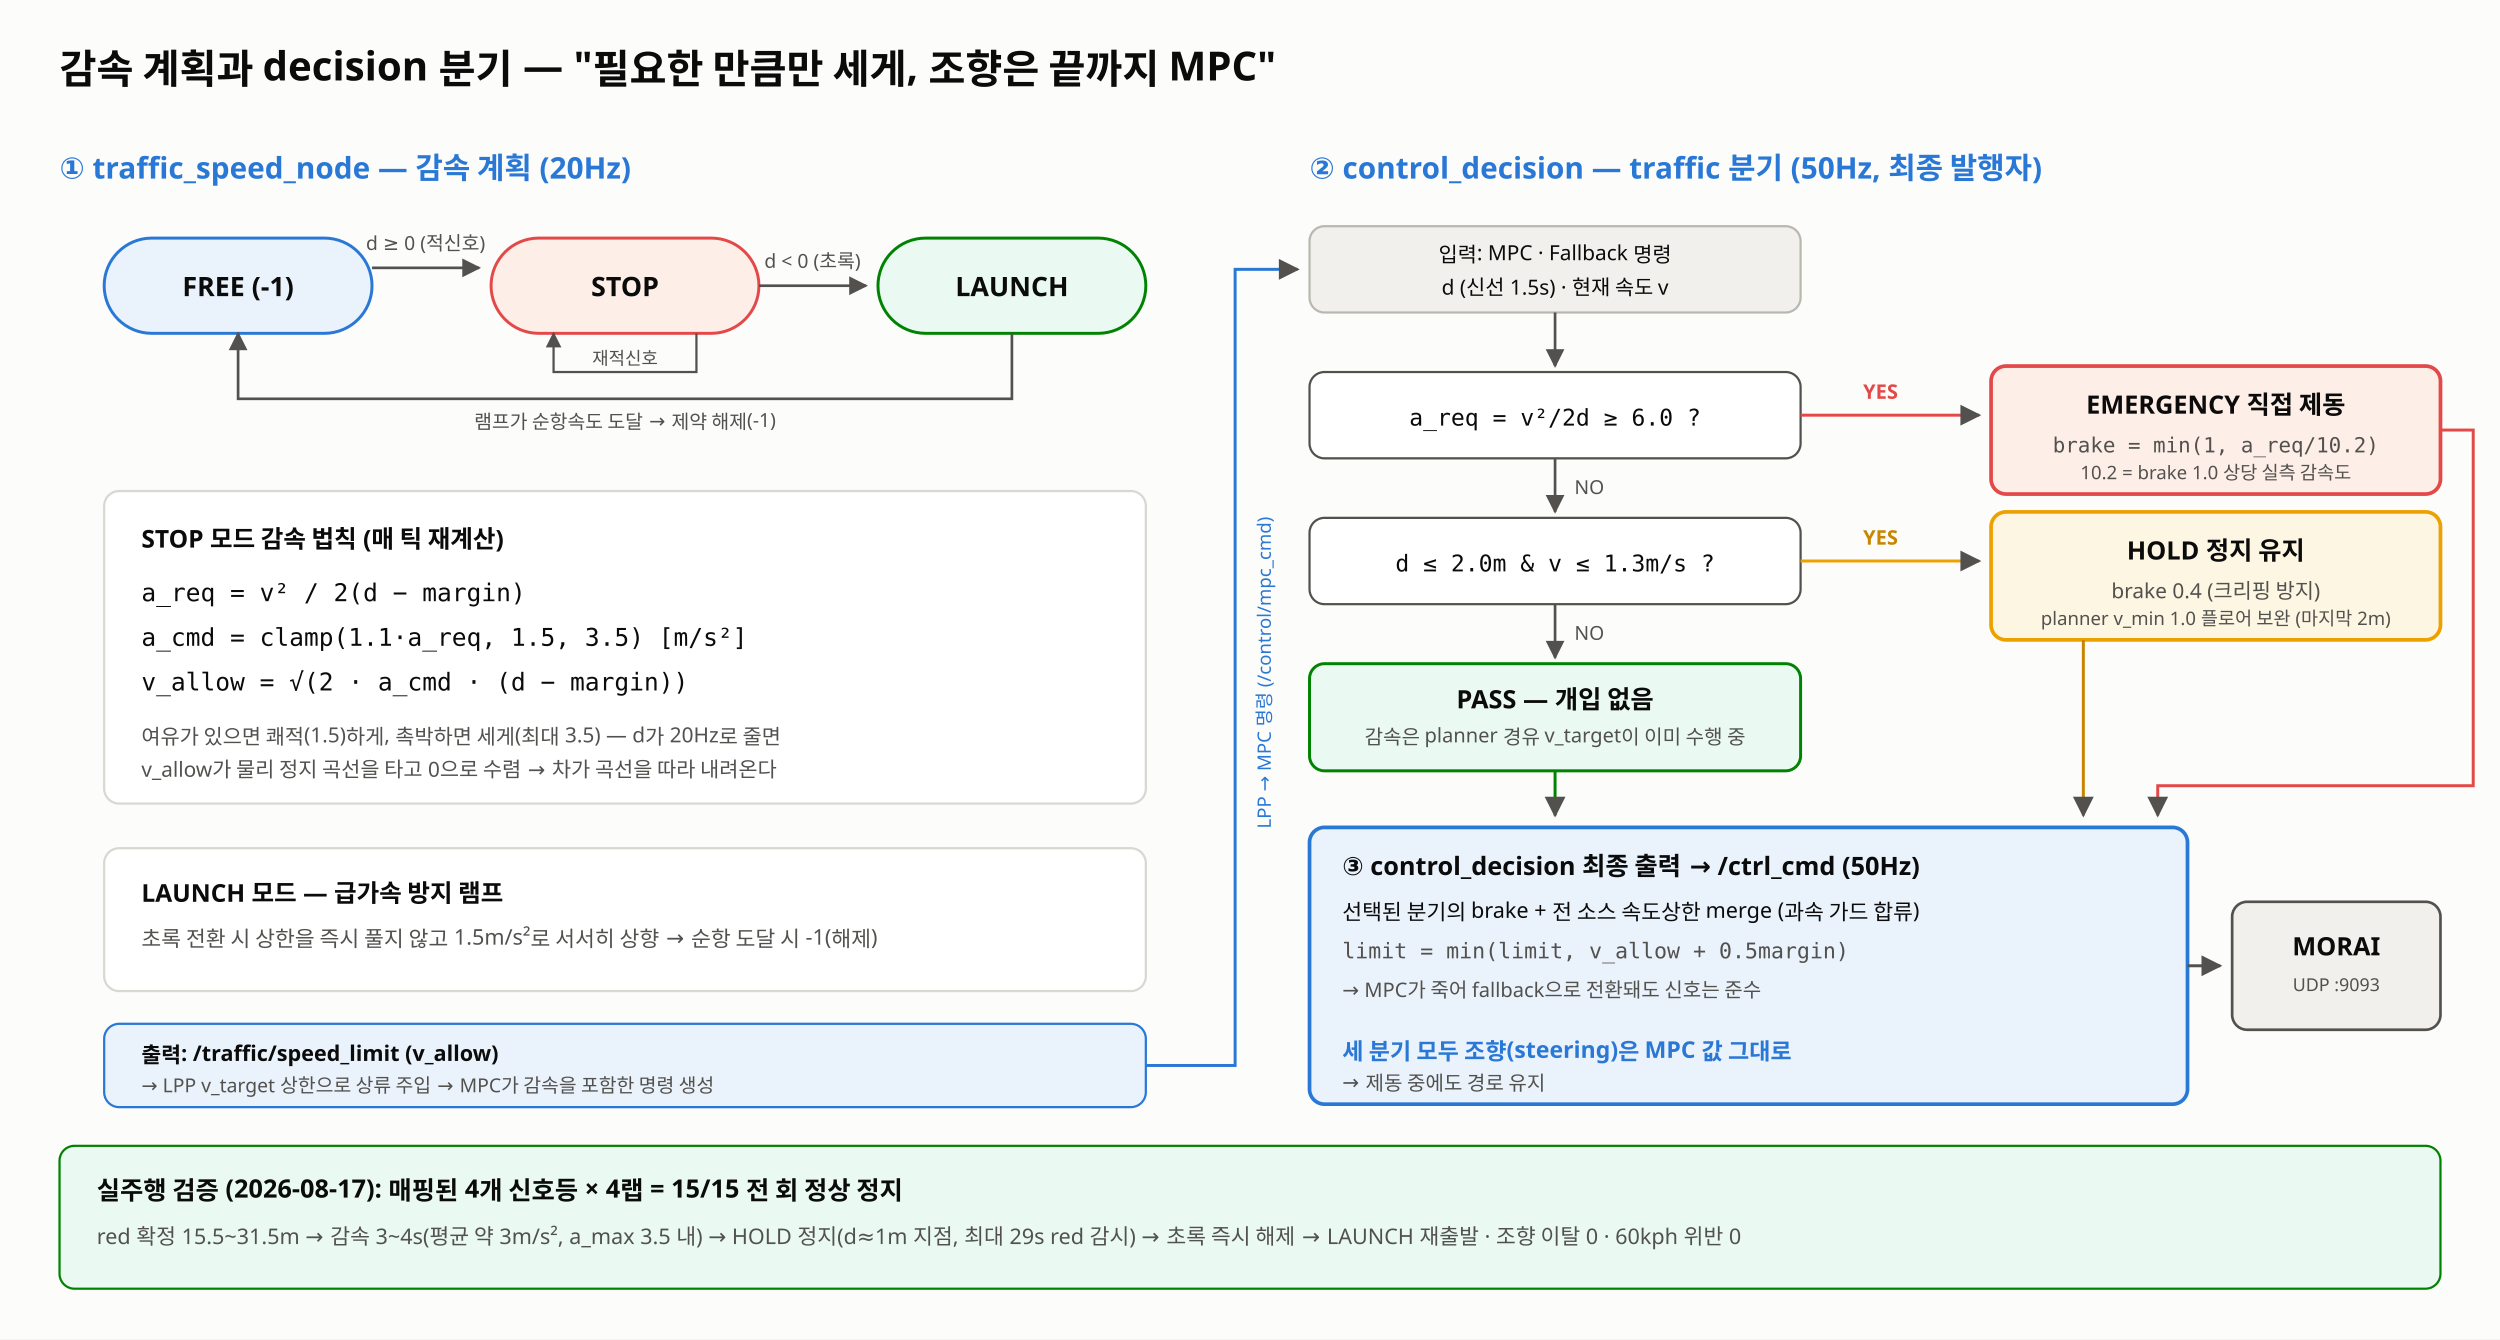
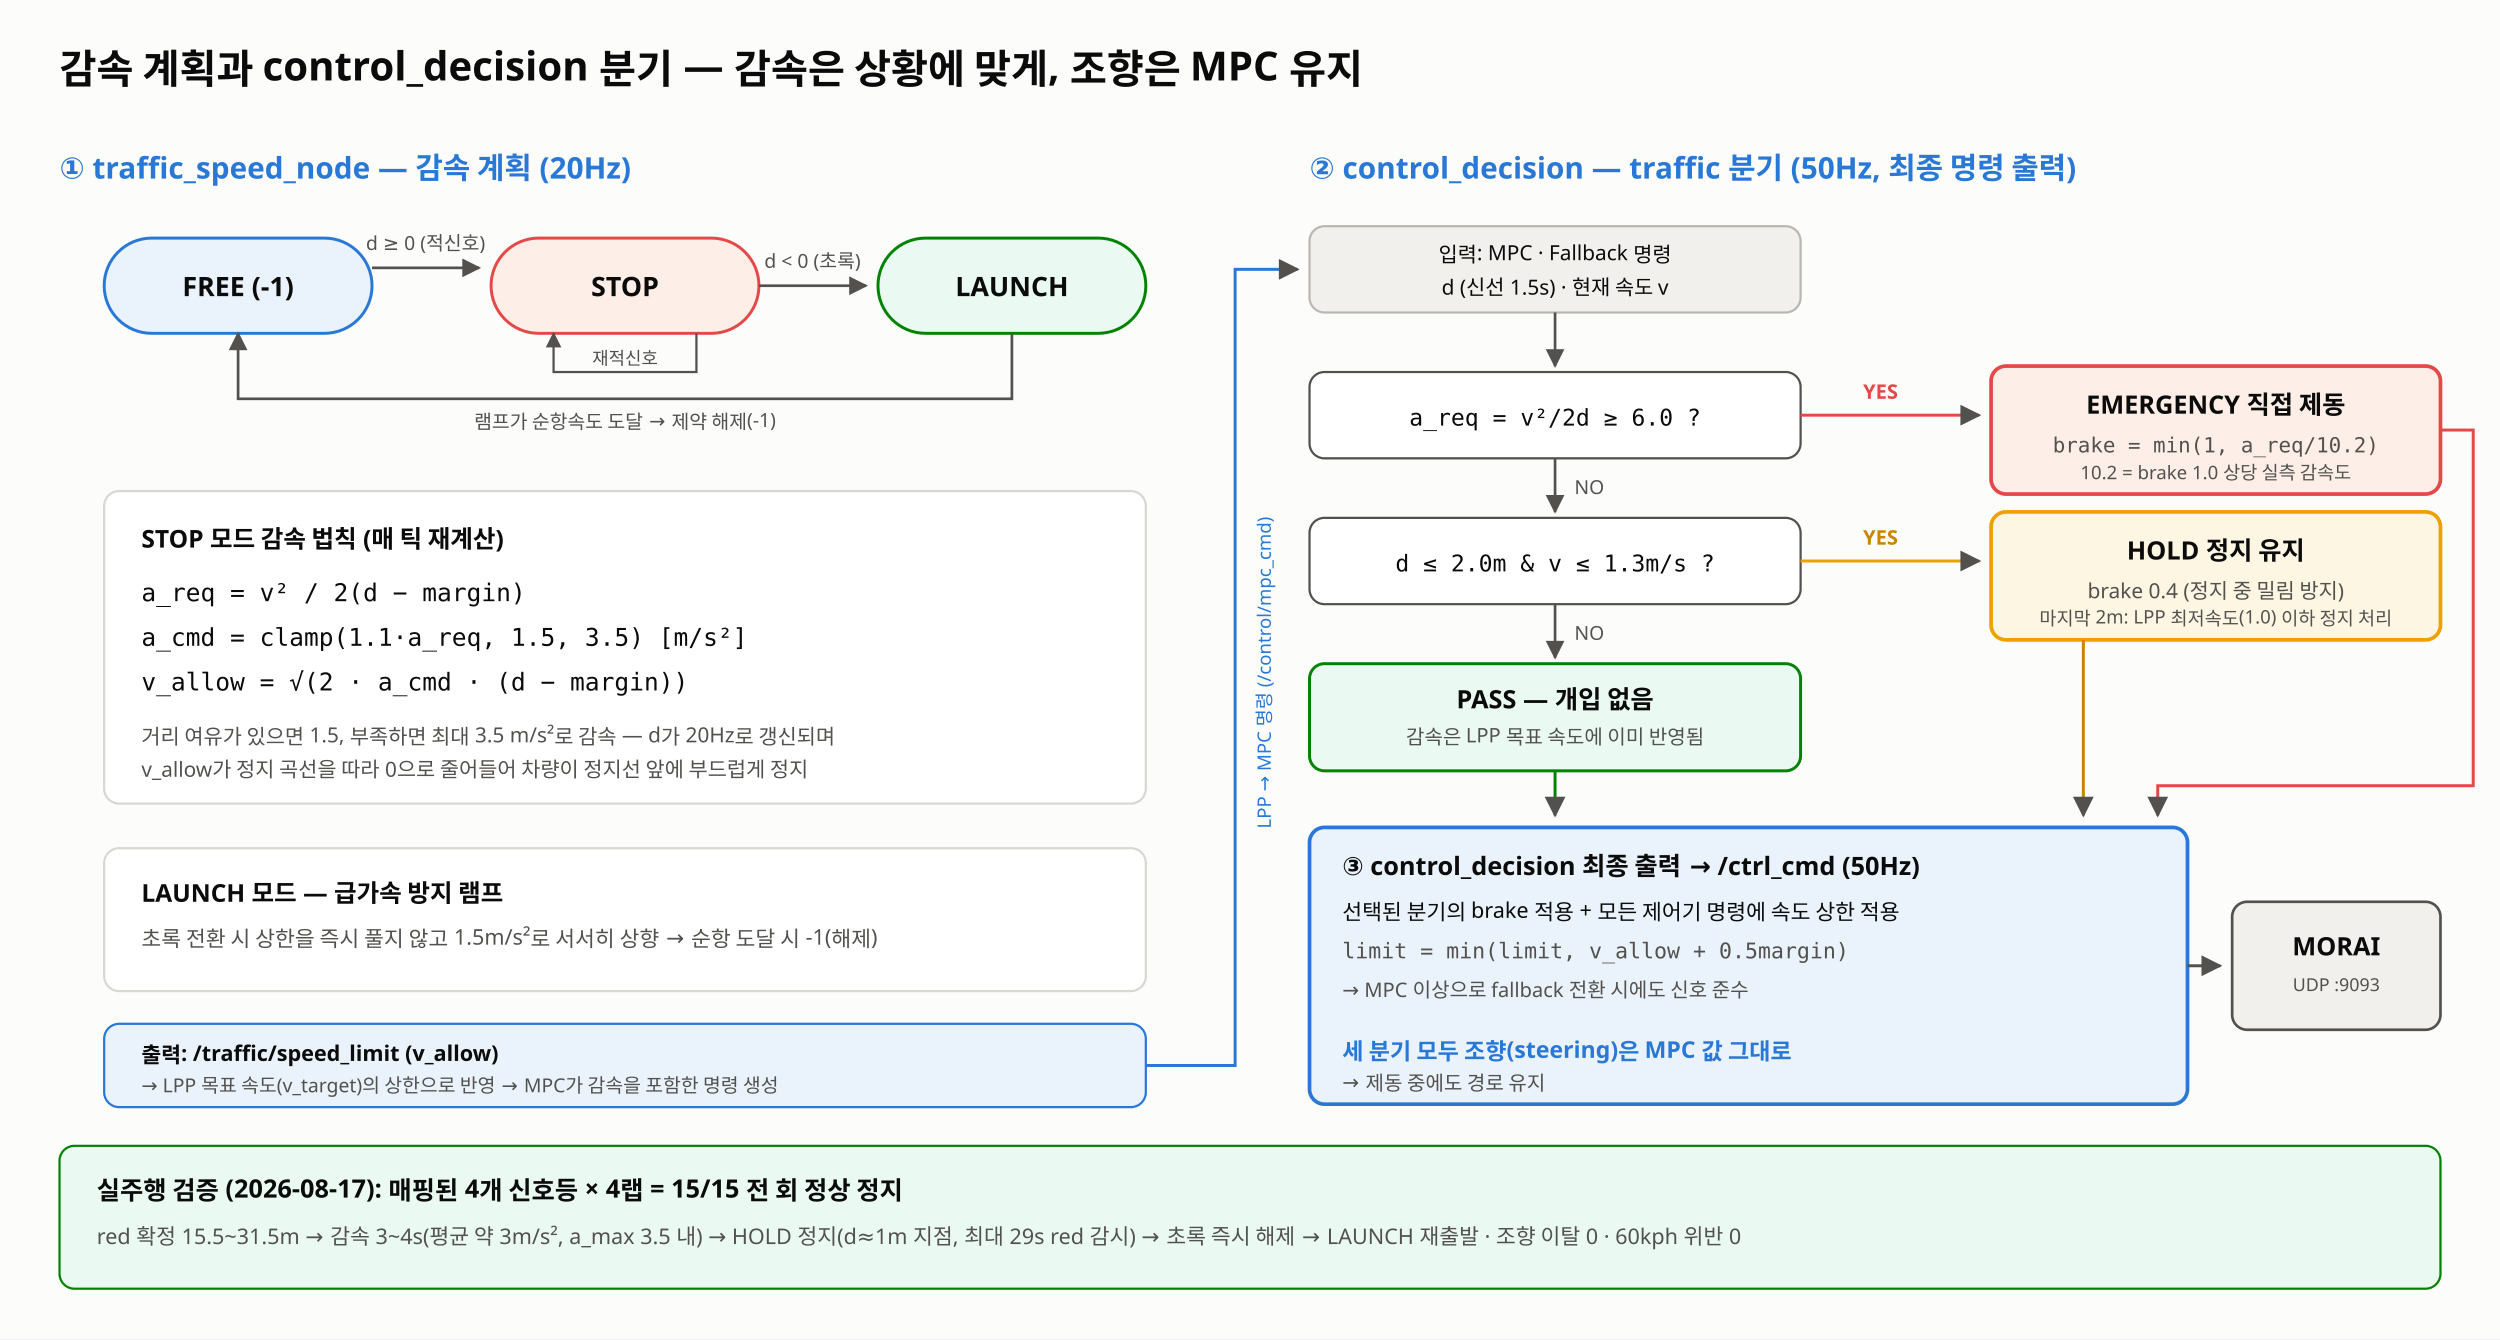
<svg xmlns="http://www.w3.org/2000/svg" viewBox="0 0 1680 900" font-family="Malgun Gothic, 'Segoe UI', sans-serif">
  <defs>
    <marker id="a2" viewBox="0 0 10 10" refX="9" refY="5" markerWidth="7" markerHeight="7" orient="auto-start-reverse">
      <path d="M0,0 L10,5 L0,10 z" fill="#52514e" />
    </marker>
  </defs>
  <rect width="1680" height="900" fill="#fcfcfb" />
-   <text x="40" y="56" font-size="27" font-weight="bold" fill="#0b0b0b">감속 계획과 decision 분기 — "필요한 만큼만 세게, 조향은 끝까지 MPC"</text>
+   <text x="40" y="56" font-size="27" font-weight="bold" fill="#0b0b0b">감속 계획과 control_decision 분기 — 감속은 상황에 맞게, 조향은 MPC 유지</text>
  <text x="40" y="120" font-size="20" font-weight="bold" fill="#2a78d6">① traffic_speed_node — 감속 계획 (20Hz)</text>
  <g>
    <rect x="70" y="160" width="180" height="64" rx="32" fill="#eaf2fc" stroke="#2a78d6" stroke-width="2" />
    <text x="160" y="199" font-size="18" font-weight="bold" fill="#0b0b0b" text-anchor="middle">FREE (-1)</text>
    <rect x="330" y="160" width="180" height="64" rx="32" fill="#fdeee7" stroke="#e34948" stroke-width="2" />
    <text x="420" y="199" font-size="18" font-weight="bold" fill="#0b0b0b" text-anchor="middle">STOP</text>
    <rect x="590" y="160" width="180" height="64" rx="32" fill="#eafaf3" stroke="#008300" stroke-width="2" />
    <text x="680" y="199" font-size="18" font-weight="bold" fill="#0b0b0b" text-anchor="middle">LAUNCH</text>
    <line x1="250" y1="180" x2="322" y2="180" stroke="#52514e" stroke-width="1.8" marker-end="url(#a2)" />
    <text x="286" y="168" font-size="13" fill="#52514e" text-anchor="middle">d ≥ 0 (적신호)</text>
    <line x1="510" y1="192" x2="582" y2="192" stroke="#52514e" stroke-width="1.8" marker-end="url(#a2)" />
    <text x="546" y="180" font-size="13" fill="#52514e" text-anchor="middle">d &lt; 0 (초록)</text>
    <path d="M 680 224 L 680 268 L 160 268 L 160 224" stroke="#52514e" stroke-width="1.8" fill="none" marker-end="url(#a2)" />
    <text x="420" y="288" font-size="13" fill="#52514e" text-anchor="middle">램프가 순항속도 도달 → 제약 해제(-1)</text>
    <path d="M 468 224 L 468 250 L 372 250 L 372 224" stroke="#52514e" stroke-width="1.5" fill="none" marker-end="url(#a2)" />
    <text x="420" y="245" font-size="12" fill="#52514e" text-anchor="middle">재적신호</text>
  </g>
  <rect x="70" y="330" width="700" height="210" rx="10" fill="#ffffff" stroke="#d8d7d2" stroke-width="1.5" />
  <text x="95" y="368" font-size="16.5" font-weight="bold" fill="#0b0b0b">STOP 모드 감속 법칙 (매 틱 재계산)</text>
  <g font-family="Consolas, monospace" font-size="16.5" fill="#0b0b0b">
    <text x="95" y="404">a_req   = v² / 2(d − margin)</text>
    <text x="95" y="434">a_cmd   = clamp(1.1·a_req,  1.5, 3.5)  [m/s²]</text>
    <text x="95" y="464">v_allow = √(2 · a_cmd · (d − margin))</text>
  </g>
-   <text x="95" y="500" font-size="14" fill="#52514e">여유가 있으면 쾌적(1.5)하게, 촉박하면 세게(최대 3.5) — d가 20Hz로 줄면</text>
-   <text x="95" y="522" font-size="14" fill="#52514e">v_allow가 물리 정지 곡선을 타고 0으로 수렴 → 차가 곡선을 따라 내려온다</text>
+   <text x="95" y="500" font-size="14" fill="#52514e">거리 여유가 있으면 1.5, 부족하면 최대 3.5 m/s²로 감속 — d가 20Hz로 갱신되며</text>
+   <text x="95" y="522" font-size="14" fill="#52514e">v_allow가 정지 곡선을 따라 0으로 줄어들어 차량이 정지선 앞에 부드럽게 정지</text>
  <rect x="70" y="570" width="700" height="96" rx="10" fill="#ffffff" stroke="#d8d7d2" stroke-width="1.5" />
  <text x="95" y="606" font-size="16.5" font-weight="bold" fill="#0b0b0b">LAUNCH 모드 — 급가속 방지 램프</text>
  <text x="95" y="636" font-size="14.5" fill="#52514e">초록 전환 시 상한을 즉시 풀지 않고 1.5m/s²로 서서히 상향 → 순항 도달 시 -1(해제)</text>
-   <text x="880" y="120" font-size="20" font-weight="bold" fill="#2a78d6">② control_decision — traffic 분기 (50Hz, 최종 발행자)</text>
+   <text x="880" y="120" font-size="20" font-weight="bold" fill="#2a78d6">② control_decision — traffic 분기 (50Hz, 최종 명령 출력)</text>
  <rect x="880" y="152" width="330" height="58" rx="10" fill="#f1f0ec" stroke="#b9b7b0" stroke-width="1.5" />
  <text x="1045" y="176" font-size="14" fill="#0b0b0b" text-anchor="middle">입력: MPC · Fallback 명령</text>
  <text x="1045" y="198" font-size="14" fill="#0b0b0b" text-anchor="middle">d (신선 1.5s) · 현재 속도 v</text>
  <path d="M 1045 210 L 1045 246" stroke="#52514e" stroke-width="1.8" marker-end="url(#a2)" />
  <rect x="880" y="250" width="330" height="58" rx="10" fill="#ffffff" stroke="#52514e" stroke-width="1.5" />
  <text x="1045" y="286" font-size="15.5" fill="#0b0b0b" text-anchor="middle" font-family="Consolas, monospace">a_req = v²/2d ≥ 6.0 ?</text>
  <path d="M 1210 279 L 1330 279" stroke="#e34948" stroke-width="2" marker-end="url(#a2)" />
  <text x="1252" y="268" font-size="13.5" fill="#e34948" font-weight="bold">YES</text>
  <rect x="1338" y="246" width="302" height="86" rx="10" fill="#fdeee7" stroke="#e34948" stroke-width="2.5" />
  <text x="1489" y="278" font-size="17" font-weight="bold" fill="#0b0b0b" text-anchor="middle">EMERGENCY 직접 제동</text>
  <text x="1489" y="304" font-size="14" fill="#52514e" text-anchor="middle" font-family="Consolas, monospace">brake = min(1, a_req/10.2)</text>
  <text x="1489" y="322" font-size="12.5" fill="#52514e" text-anchor="middle">10.2 = brake 1.0 상당 실측 감속도</text>
  <path d="M 1045 308 L 1045 344" stroke="#52514e" stroke-width="1.8" marker-end="url(#a2)" />
  <text x="1058" y="332" font-size="13" fill="#52514e">NO</text>
  <rect x="880" y="348" width="330" height="58" rx="10" fill="#ffffff" stroke="#52514e" stroke-width="1.5" />
  <text x="1045" y="384" font-size="15.5" fill="#0b0b0b" text-anchor="middle" font-family="Consolas, monospace">d ≤ 2.0m  &amp;  v ≤ 1.3m/s ?</text>
  <path d="M 1210 377 L 1330 377" stroke="#eda100" stroke-width="2" marker-end="url(#a2)" />
  <text x="1252" y="366" font-size="13.5" fill="#c98500" font-weight="bold">YES</text>
  <rect x="1338" y="344" width="302" height="86" rx="10" fill="#fdf6e3" stroke="#eda100" stroke-width="2.5" />
  <text x="1489" y="376" font-size="17" font-weight="bold" fill="#0b0b0b" text-anchor="middle">HOLD 정지 유지</text>
-   <text x="1489" y="402" font-size="14" fill="#52514e" text-anchor="middle">brake 0.4 (크리핑 방지)</text>
-   <text x="1489" y="420" font-size="12.5" fill="#52514e" text-anchor="middle">planner v_min 1.0 플로어 보완 (마지막 2m)</text>
+   <text x="1489" y="402" font-size="14" fill="#52514e" text-anchor="middle">brake 0.4 (정지 중 밀림 방지)</text>
+   <text x="1489" y="420" font-size="12.5" fill="#52514e" text-anchor="middle">마지막 2m: LPP 최저속도(1.0) 이하 정지 처리</text>
  <path d="M 1045 406 L 1045 442" stroke="#52514e" stroke-width="1.8" marker-end="url(#a2)" />
  <text x="1058" y="430" font-size="13" fill="#52514e">NO</text>
  <rect x="880" y="446" width="330" height="72" rx="10" fill="#eafaf3" stroke="#008300" stroke-width="2" />
  <text x="1045" y="476" font-size="17" font-weight="bold" fill="#0b0b0b" text-anchor="middle">PASS — 개입 없음</text>
-   <text x="1045" y="500" font-size="13.5" fill="#52514e" text-anchor="middle">감속은 planner 경유 v_target이 이미 수행 중</text>
+   <text x="1045" y="500" font-size="13.5" fill="#52514e" text-anchor="middle">감속은 LPP 목표 속도에 이미 반영됨</text>
  <path d="M 1045 518 L 1045 548" stroke="#008300" stroke-width="2" fill="none" marker-end="url(#a2)" />
  <path d="M 1400 430 L 1400 548" stroke="#c98500" stroke-width="2" fill="none" marker-end="url(#a2)" />
  <path d="M 1640 289 L 1662 289 L 1662 528 L 1450 528 L 1450 548" stroke="#e34948" stroke-width="2" fill="none" marker-end="url(#a2)" />
  <rect x="880" y="556" width="590" height="186" rx="10" fill="#eaf2fc" stroke="#2a78d6" stroke-width="2.5" />
  <text x="902" y="588" font-size="17" font-weight="bold" fill="#0b0b0b">③ control_decision 최종 출력 → /ctrl_cmd (50Hz)</text>
-   <text x="902" y="618" font-size="14.5" fill="#0b0b0b">선택된 분기의 brake + 전 소스 속도상한 merge (과속 가드 합류)</text>
+   <text x="902" y="618" font-size="14.5" fill="#0b0b0b">선택된 분기의 brake 적용 + 모든 제어기 명령에 속도 상한 적용</text>
  <text x="902" y="644" font-size="14.5" fill="#52514e" font-family="Consolas, monospace">limit = min(limit, v_allow + 0.5margin)</text>
-   <text x="902" y="670" font-size="13.5" fill="#52514e">→ MPC가 죽어 fallback으로 전환돼도 신호는 준수</text>
+   <text x="902" y="670" font-size="13.5" fill="#52514e">→ MPC 이상으로 fallback 전환 시에도 신호 준수</text>
  <text x="902" y="712" font-size="15.5" font-weight="bold" fill="#2a78d6">세 분기 모두 조향(steering)은 MPC 값 그대로</text>
  <text x="902" y="732" font-size="13.5" fill="#52514e">→ 제동 중에도 경로 유지</text>
  <rect x="1500" y="606" width="140" height="86" rx="10" fill="#f1f0ec" stroke="#52514e" stroke-width="1.8" />
  <text x="1570" y="642" font-size="17" font-weight="bold" fill="#0b0b0b" text-anchor="middle">MORAI</text>
  <text x="1570" y="666" font-size="12" fill="#52514e" text-anchor="middle">UDP :9093</text>
  <line x1="1470" y1="649" x2="1492" y2="649" stroke="#52514e" stroke-width="2" marker-end="url(#a2)" />
  <rect x="70" y="688" width="700" height="56" rx="10" fill="#eaf2fc" stroke="#2a78d6" stroke-width="1.5" />
  <text x="95" y="714" font-size="14.5" font-weight="bold" fill="#0b0b0b">출력: /traffic/speed_limit (v_allow)</text>
-   <text x="95" y="734" font-size="13" fill="#52514e">→ LPP v_target 상한으로 상류 주입 → MPC가 감속을 포함한 명령 생성</text>
+   <text x="95" y="734" font-size="13" fill="#52514e">→ LPP 목표 속도(v_target)의 상한으로 반영 → MPC가 감속을 포함한 명령 생성</text>
  <path d="M 770 716 L 830 716 L 830 181 L 872 181" stroke="#2a78d6" stroke-width="2" fill="none" marker-end="url(#a2)" />
  <text x="854" y="452" font-size="12.5" fill="#2a78d6" transform="rotate(-90 854 452)" text-anchor="middle">LPP → MPC 명령 (/control/mpc_cmd)</text>
  <rect x="40" y="770" width="1600" height="96" rx="10" fill="#eafaf3" stroke="#008300" stroke-width="1.5" />
  <text x="65" y="806" font-size="17" font-weight="bold" fill="#0b0b0b">실주행 검증 (2026-08-17): 매핑된 4개 신호등 × 4랩 = 15/15 전 회 정상 정지</text>
  <text x="65" y="836" font-size="14.5" fill="#52514e">red 확정 15.5~31.5m → 감속 3~4s(평균 약 3m/s², a_max 3.5 내) → HOLD 정지(d≈1m 지점, 최대 29s red 감시) → 초록 즉시 해제 → LAUNCH 재출발 · 조향 이탈 0 · 60kph 위반 0</text>
</svg>
